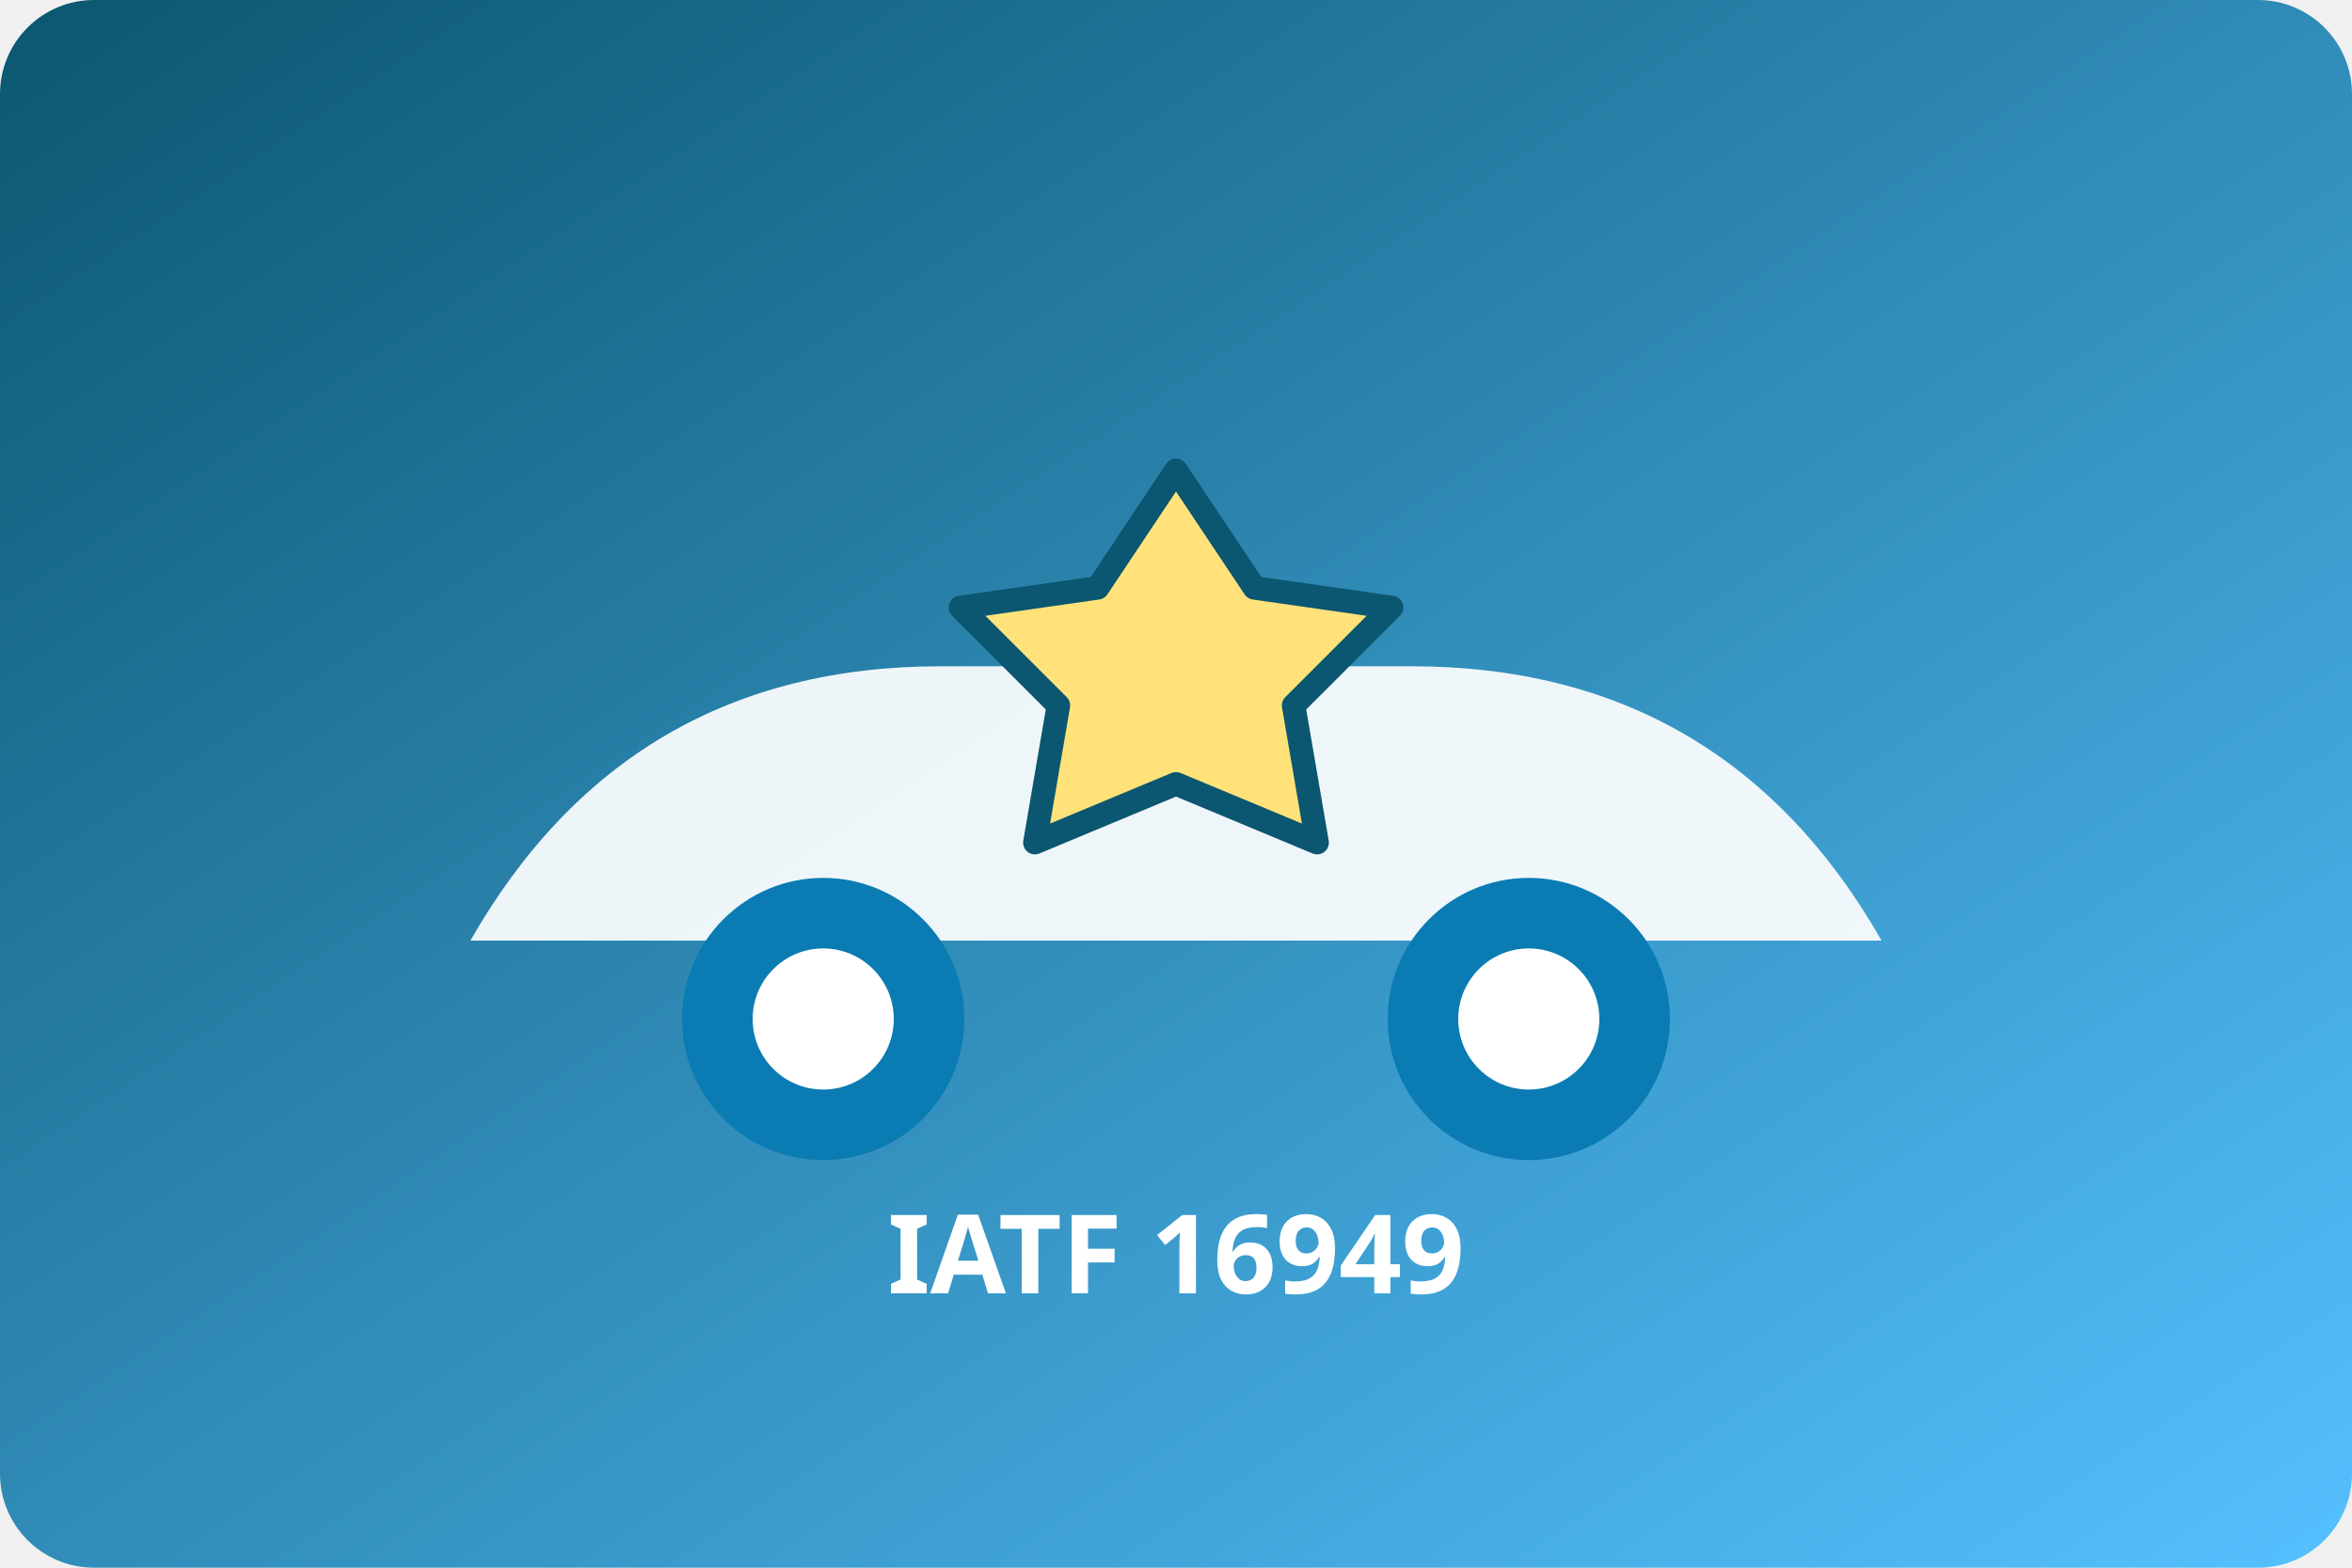
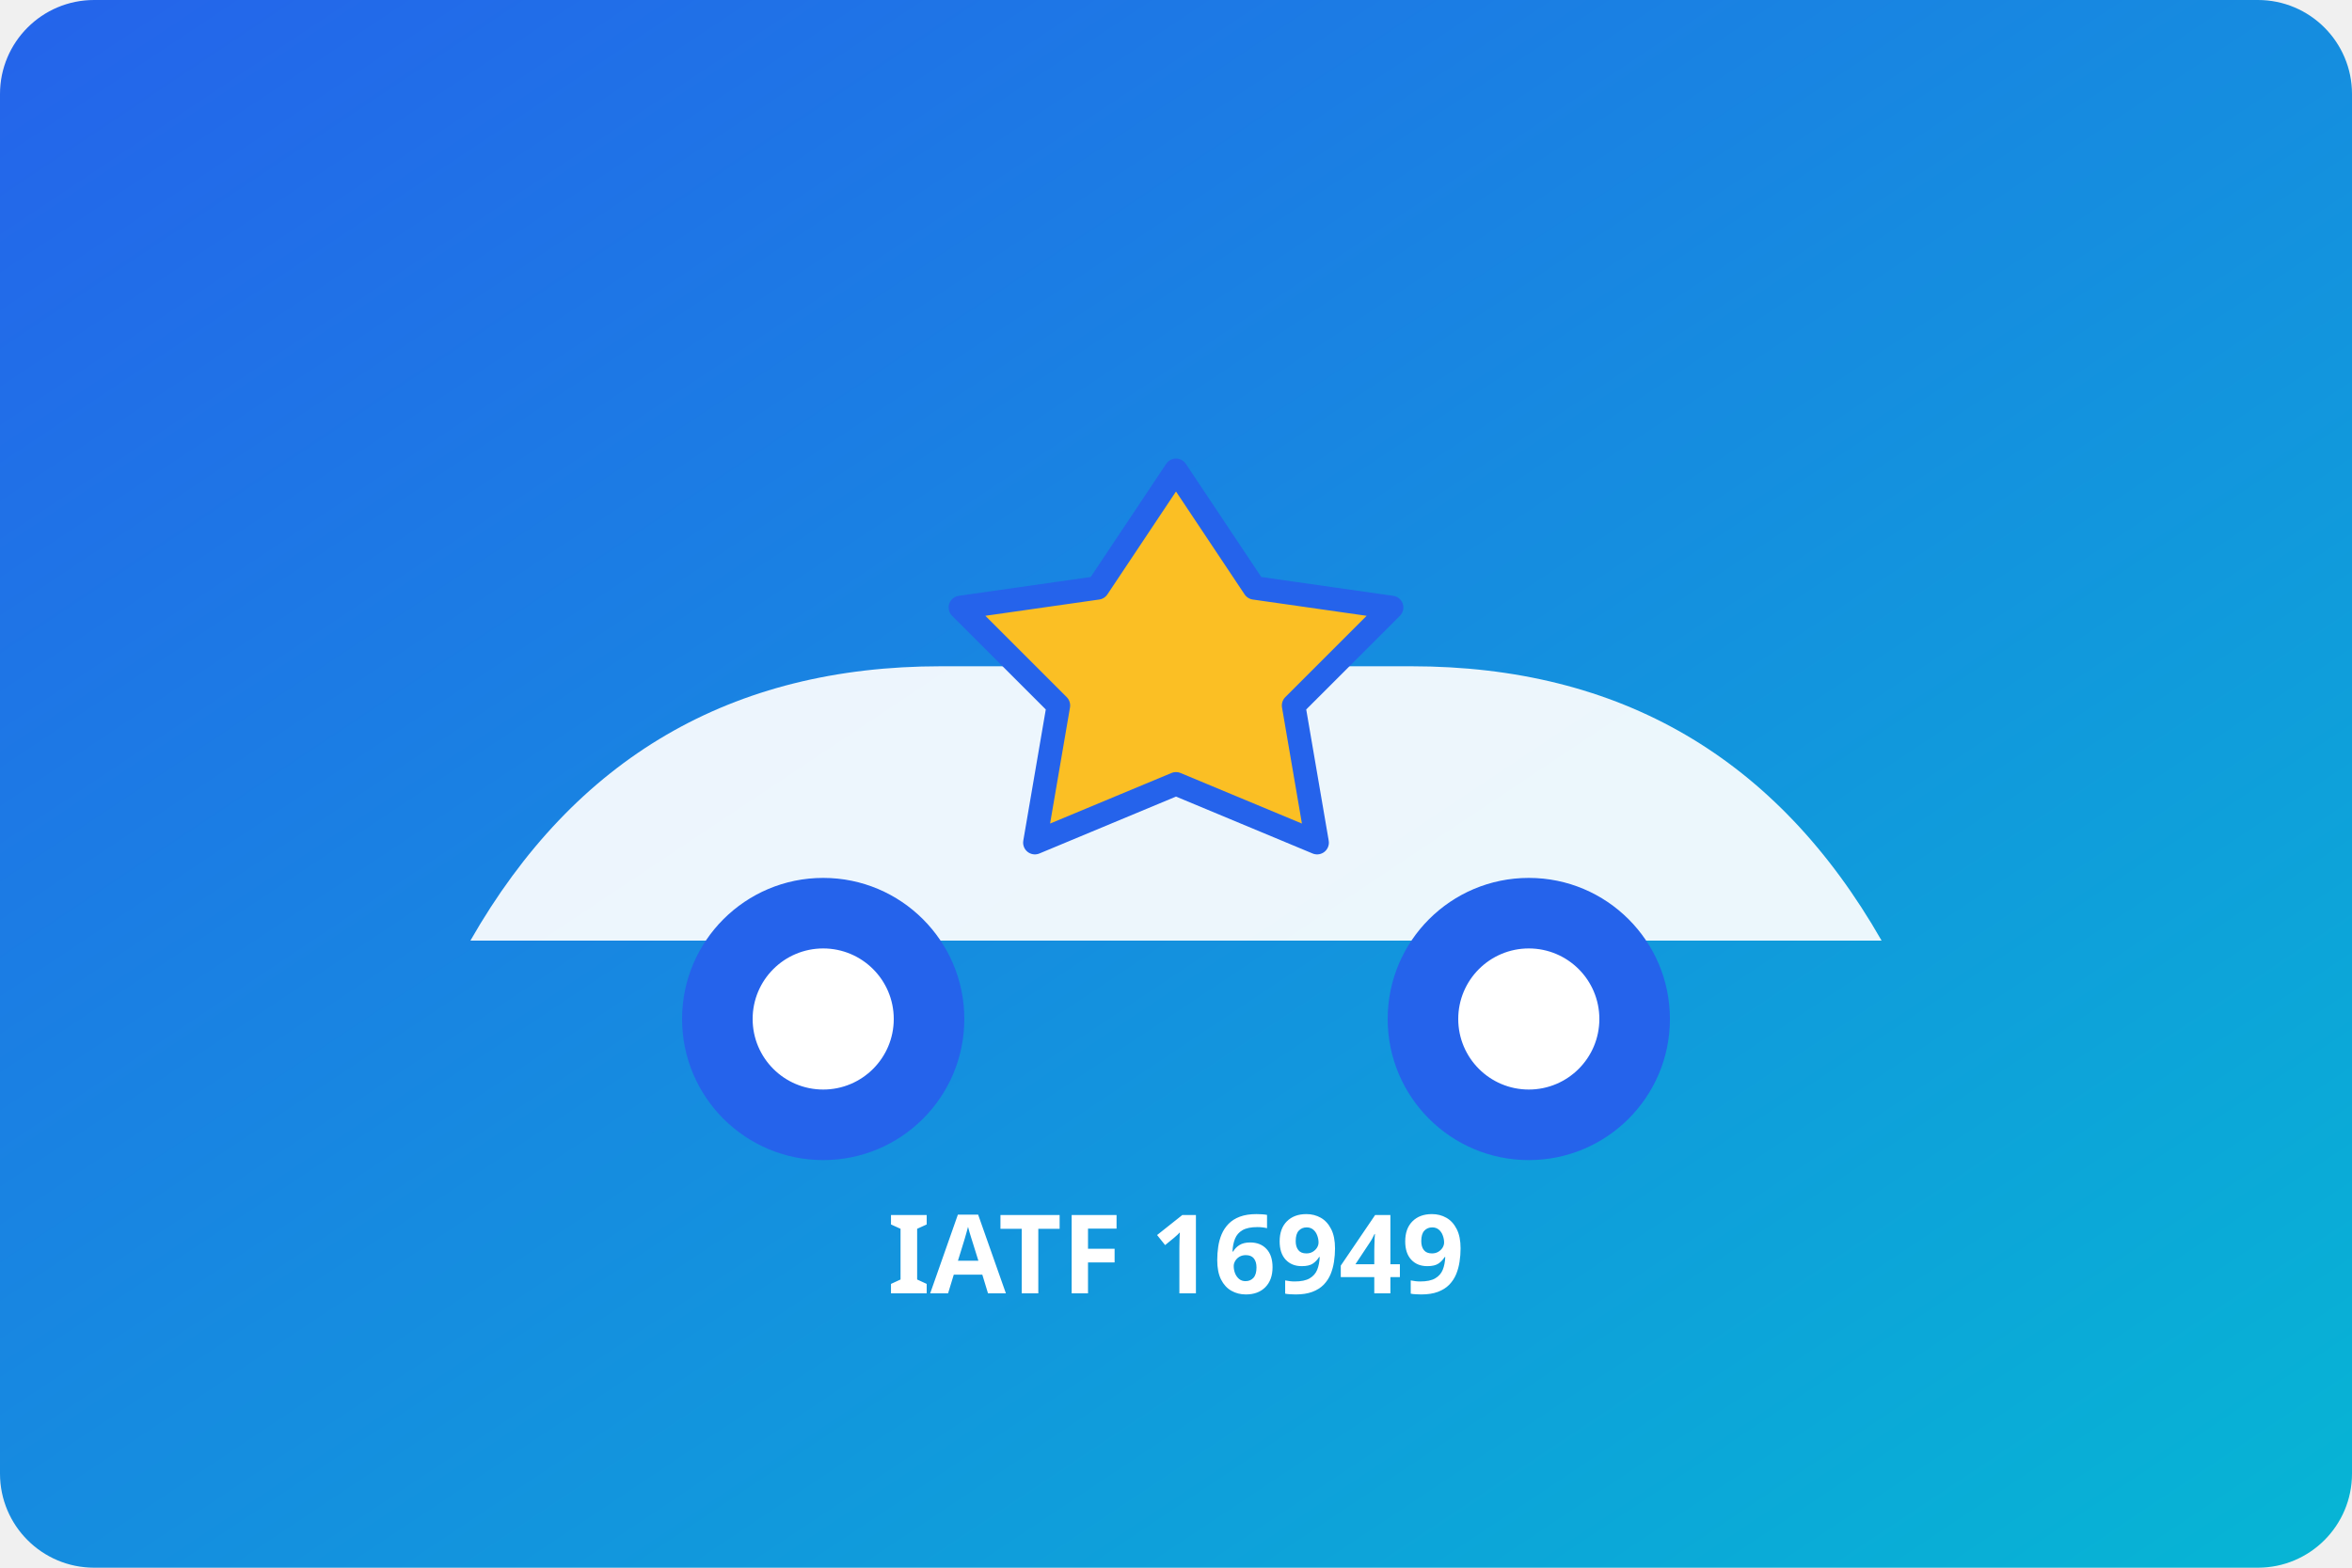
<svg xmlns="http://www.w3.org/2000/svg" viewBox="0 0 600 400" role="img" aria-labelledby="title desc">
  <defs>
    <linearGradient id="bg5" x1="0%" x2="100%" y1="0%" y2="100%">
-       <stop offset="0%" stop-color="#0b5670" />
-       <stop offset="100%" stop-color="#55c1ff" />
+       <stop offset="0%" stop-color="#2563eb" />
+       <stop offset="100%" stop-color="#06b6d4" />
    </linearGradient>
  </defs>
  <rect width="600" height="400" rx="24" fill="url(#bg5)" />
  <path d="M120 240 Q160 170 240 170 L360 170 Q440 170 480 240 Z" fill="#ffffff" opacity="0.92" />
-   <circle cx="210" cy="260" r="36" fill="#0b7bb3" />
-   <circle cx="390" cy="260" r="36" fill="#0b7bb3" />
+   <circle cx="210" cy="260" r="36" fill="#2563eb" />
+   <circle cx="390" cy="260" r="36" fill="#2563eb" />
  <circle cx="210" cy="260" r="18" fill="#ffffff" />
  <circle cx="390" cy="260" r="18" fill="#ffffff" />
-   <polygon points="300,120 320,150 355,155 330,180 336,215 300,200 264,215 270,180 245,155 280,150" fill="#ffe27a" stroke="#0b5670" stroke-width="6" stroke-linejoin="round" />
+   <polygon points="300,120 320,150 355,155 330,180 336,215 300,200 264,215 270,180 245,155 280,150" fill="#fbbf24" stroke="#2563eb" stroke-width="6" stroke-linejoin="round" />
  <text x="300" y="330" text-anchor="middle" font-family="'Segoe UI', sans-serif" font-size="28" fill="#ffffff" font-weight="600">IATF 16949</text>
</svg>
